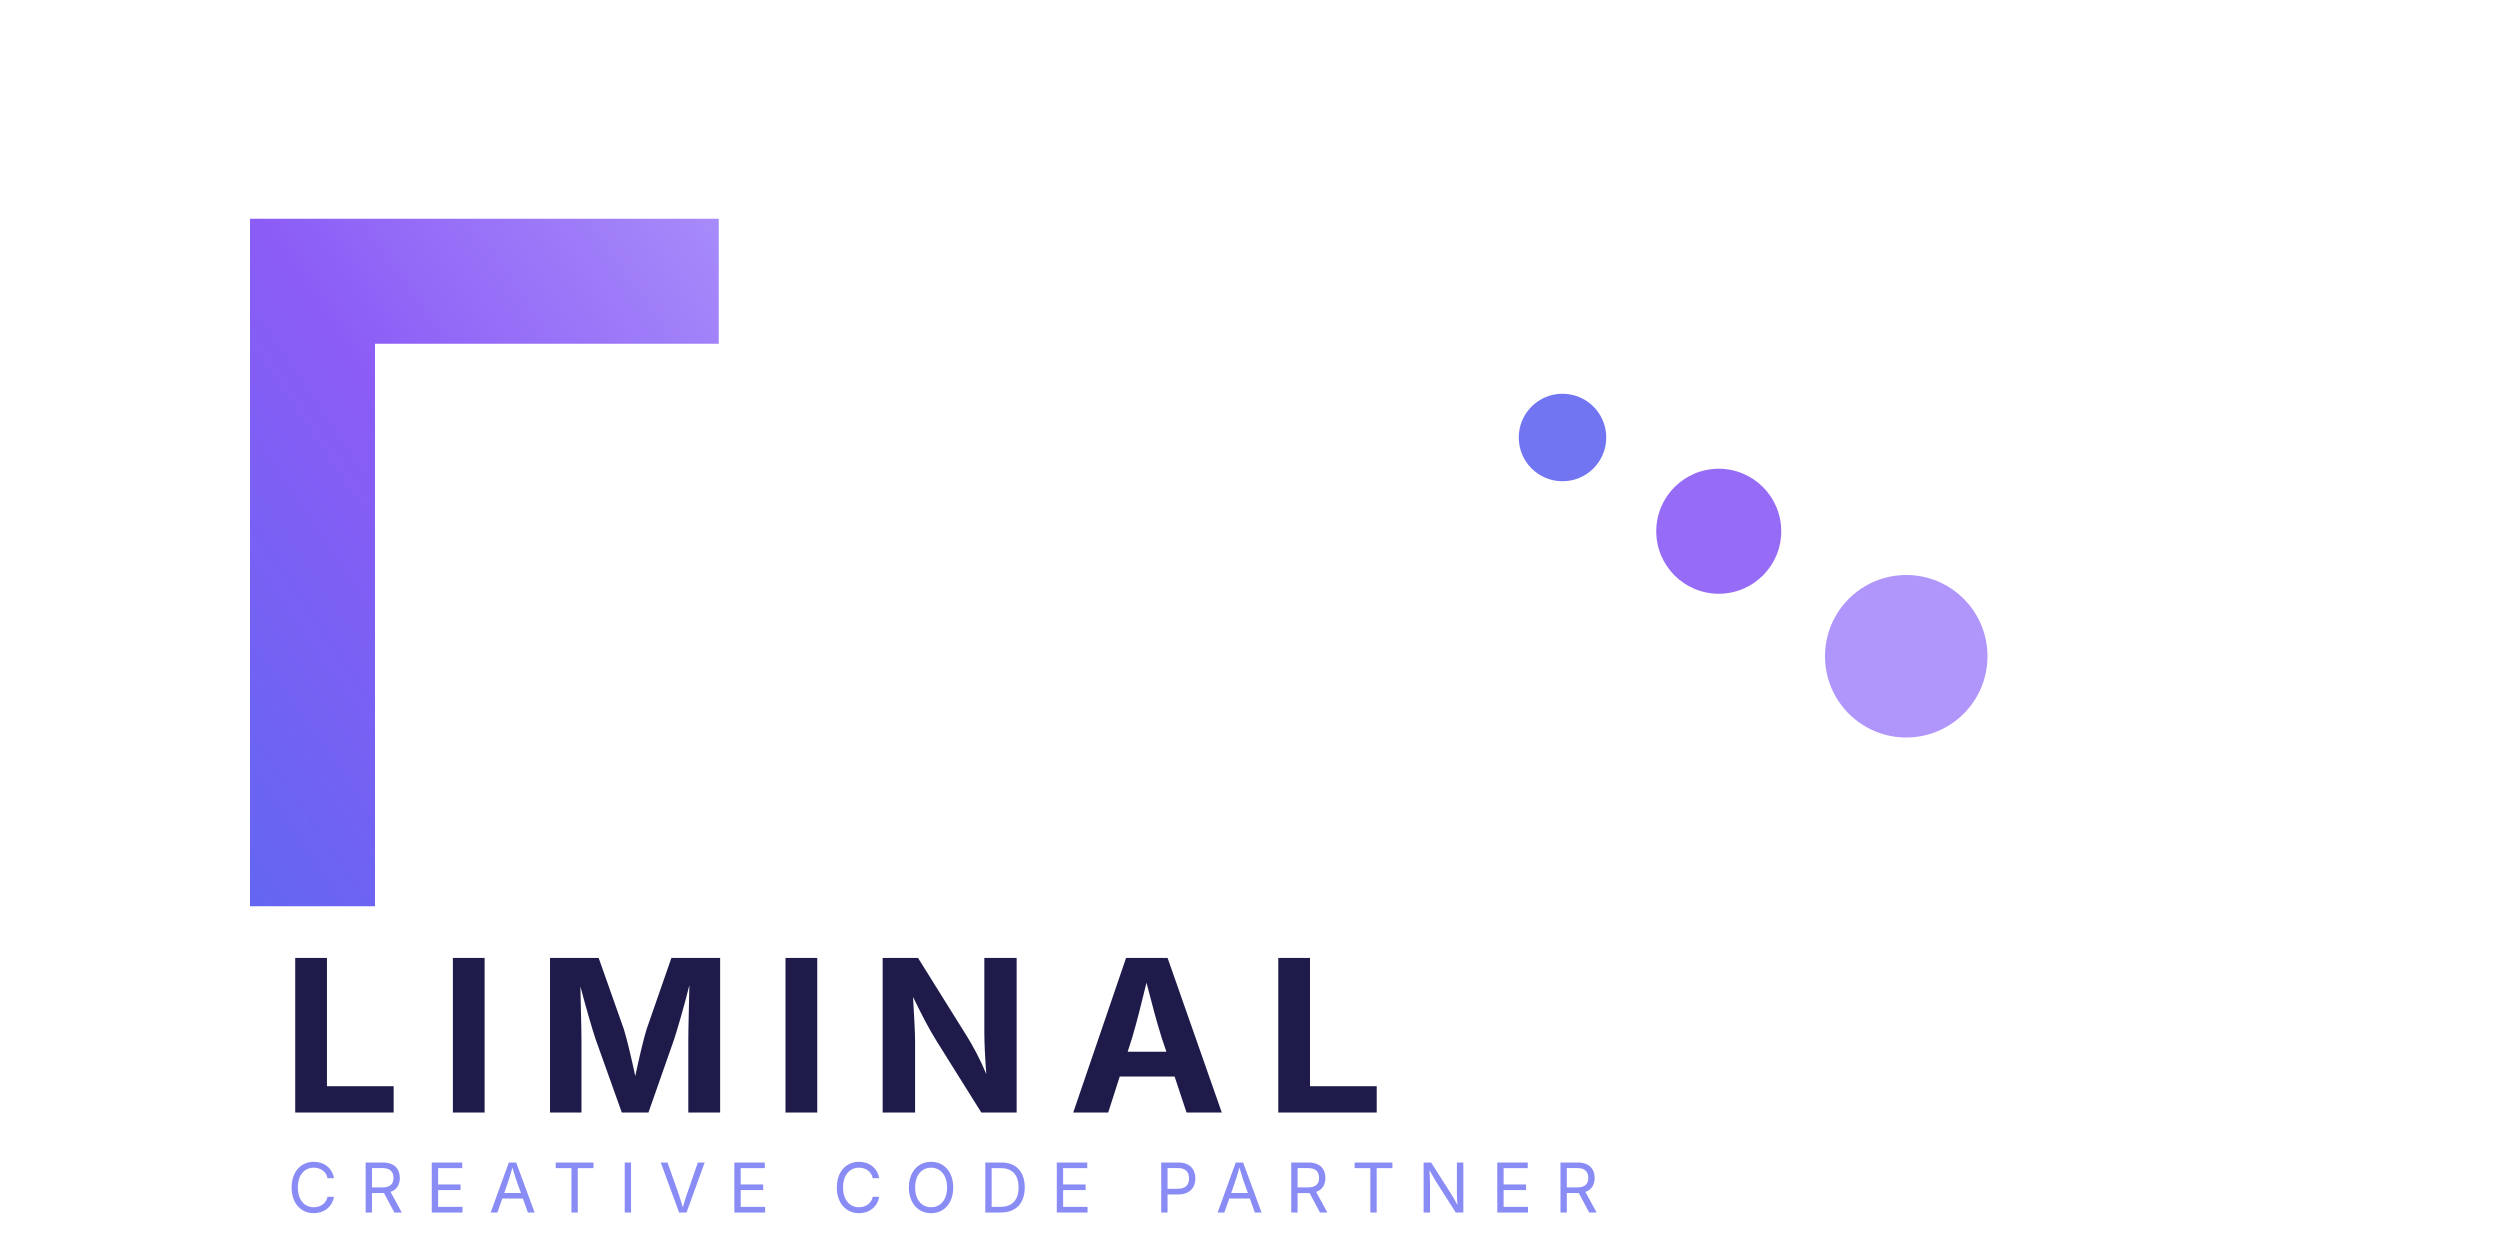
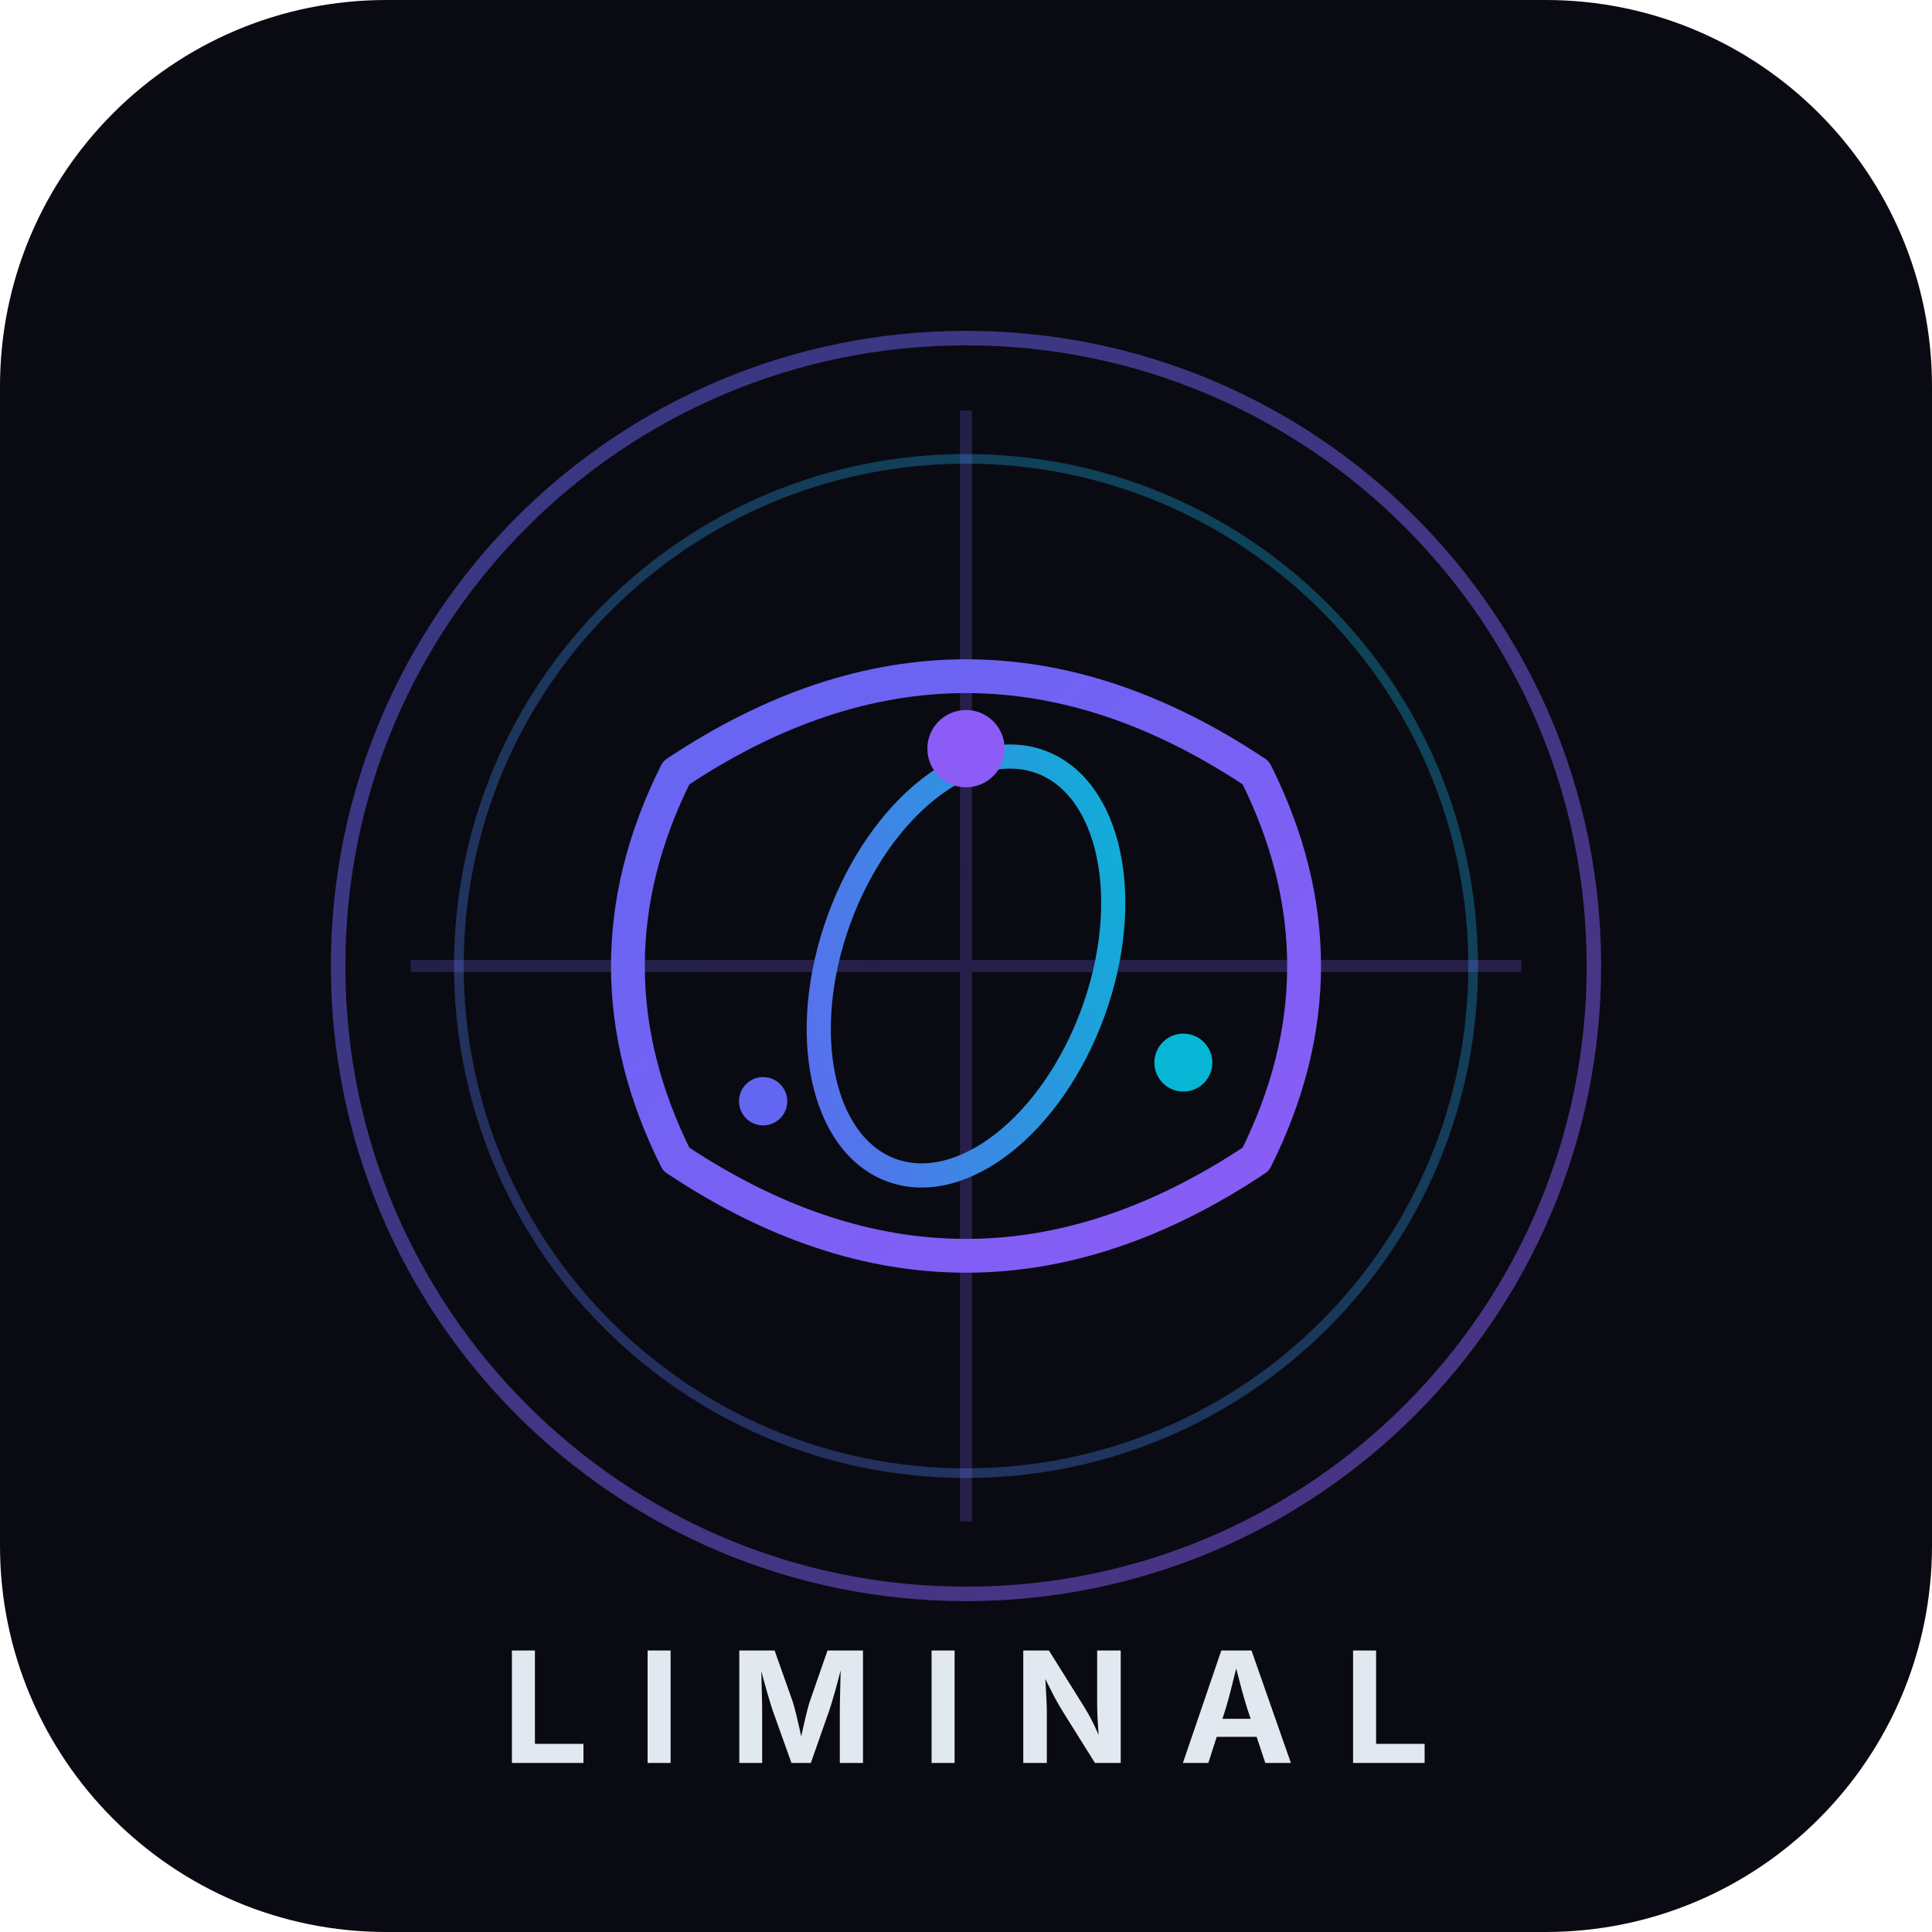
- <svg xmlns="http://www.w3.org/2000/svg" viewBox="0 0 400 200">
+ <svg xmlns="http://www.w3.org/2000/svg" viewBox="0 0 400 400">
  <defs>
-     <linearGradient id="g1" x1="0%" y1="100%" x2="100%" y2="0%">
+     <linearGradient id="g1" x1="0%" y1="0%" x2="100%" y2="100%">
      <stop offset="0%" stop-color="#6366f1" />
-       <stop offset="50%" stop-color="#8b5cf6" />
-       <stop offset="100%" stop-color="#a78bfa" />
+       <stop offset="100%" stop-color="#8b5cf6" />
+     </linearGradient>
+     <linearGradient id="g2" x1="100%" y1="0%" x2="0%" y2="100%">
+       <stop offset="0%" stop-color="#06b6d4" />
+       <stop offset="100%" stop-color="#6366f1" />
    </linearGradient>
  </defs>
-   <path d="M40 35 L40 145 L60 145 L60 55 L115 55 L115 35 Z" fill="url(#g1)" />
-   <line x1="135" y1="90" x2="225" y2="90" stroke="url(#g1)" stroke-width="4" stroke-linecap="round" />
-   <circle cx="250" cy="70" r="7" fill="#6366f1" opacity="0.9" />
-   <circle cx="275" cy="85" r="10" fill="#8b5cf6" opacity="0.9" />
-   <circle cx="305" cy="105" r="13" fill="#a78bfa" opacity="0.9" />
-   <text x="45" y="178" font-family="system-ui, -apple-system, sans-serif" font-size="34" font-weight="700" letter-spacing="6" fill="#1e1b4b">LIMINAL</text>
-   <text x="46" y="194" font-family="system-ui, -apple-system, sans-serif" font-size="11" font-weight="400" letter-spacing="3.5" fill="#6366f1" opacity="0.75">CREATIVE CODE PARTNER</text>
+   <rect width="400" height="400" rx="80" fill="#0a0a12" />
+   <circle cx="200" cy="200" r="130" fill="none" stroke="url(#g1)" stroke-width="3" opacity="0.5" />
+   <circle cx="200" cy="200" r="105" fill="none" stroke="url(#g2)" stroke-width="2" opacity="0.35" />
+   <path d="M200 85 L200 315 M85 200 L315 200" stroke="url(#g1)" stroke-width="2.5" opacity="0.25" />
+   <path d="M140 160 Q200 120 260 160 Q280 200 260 240 Q200 280 140 240 Q120 200 140 160Z" fill="none" stroke="url(#g1)" stroke-width="7" stroke-linecap="round" stroke-linejoin="round" />
+   <ellipse cx="200" cy="200" rx="28" ry="45" fill="none" stroke="url(#g2)" stroke-width="5" transform="rotate(20 200 200)" />
+   <circle cx="200" cy="155" r="8" fill="#8b5cf6" />
+   <circle cx="245" cy="220" r="6" fill="#06b6d4" />
+   <circle cx="158" cy="228" r="5" fill="#6366f1" />
+   <text x="200" y="365" text-anchor="middle" font-family="system-ui,-apple-system,sans-serif" font-size="32" font-weight="700" letter-spacing="10" fill="#e2e8f0">LIMINAL</text>
</svg>
